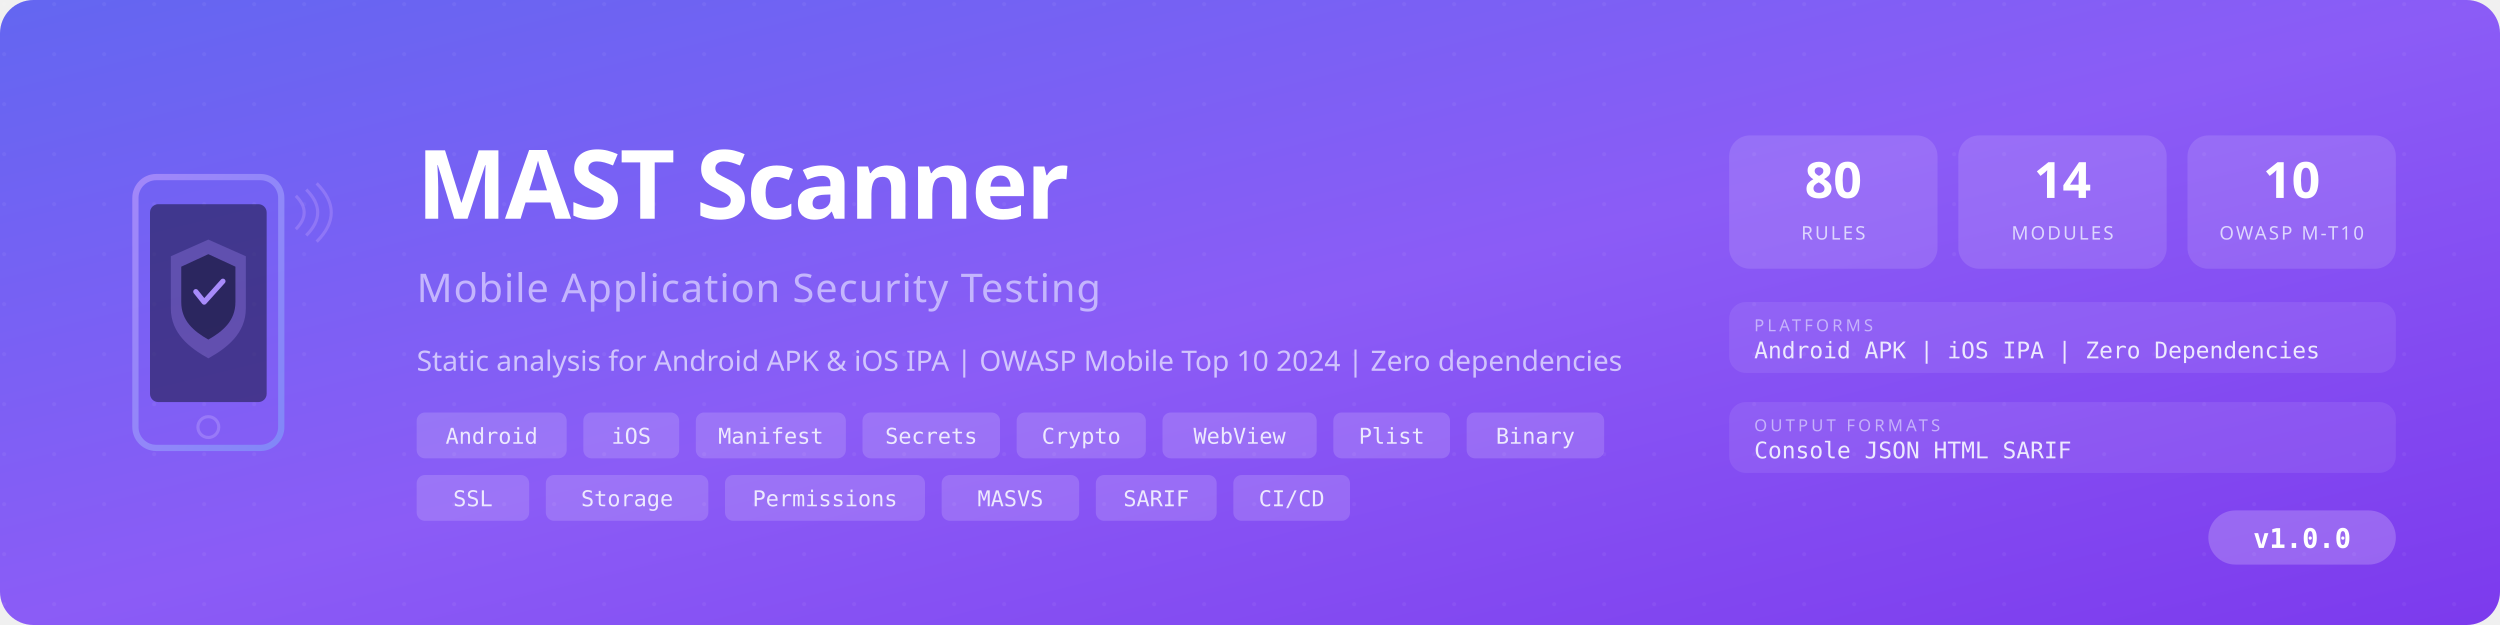
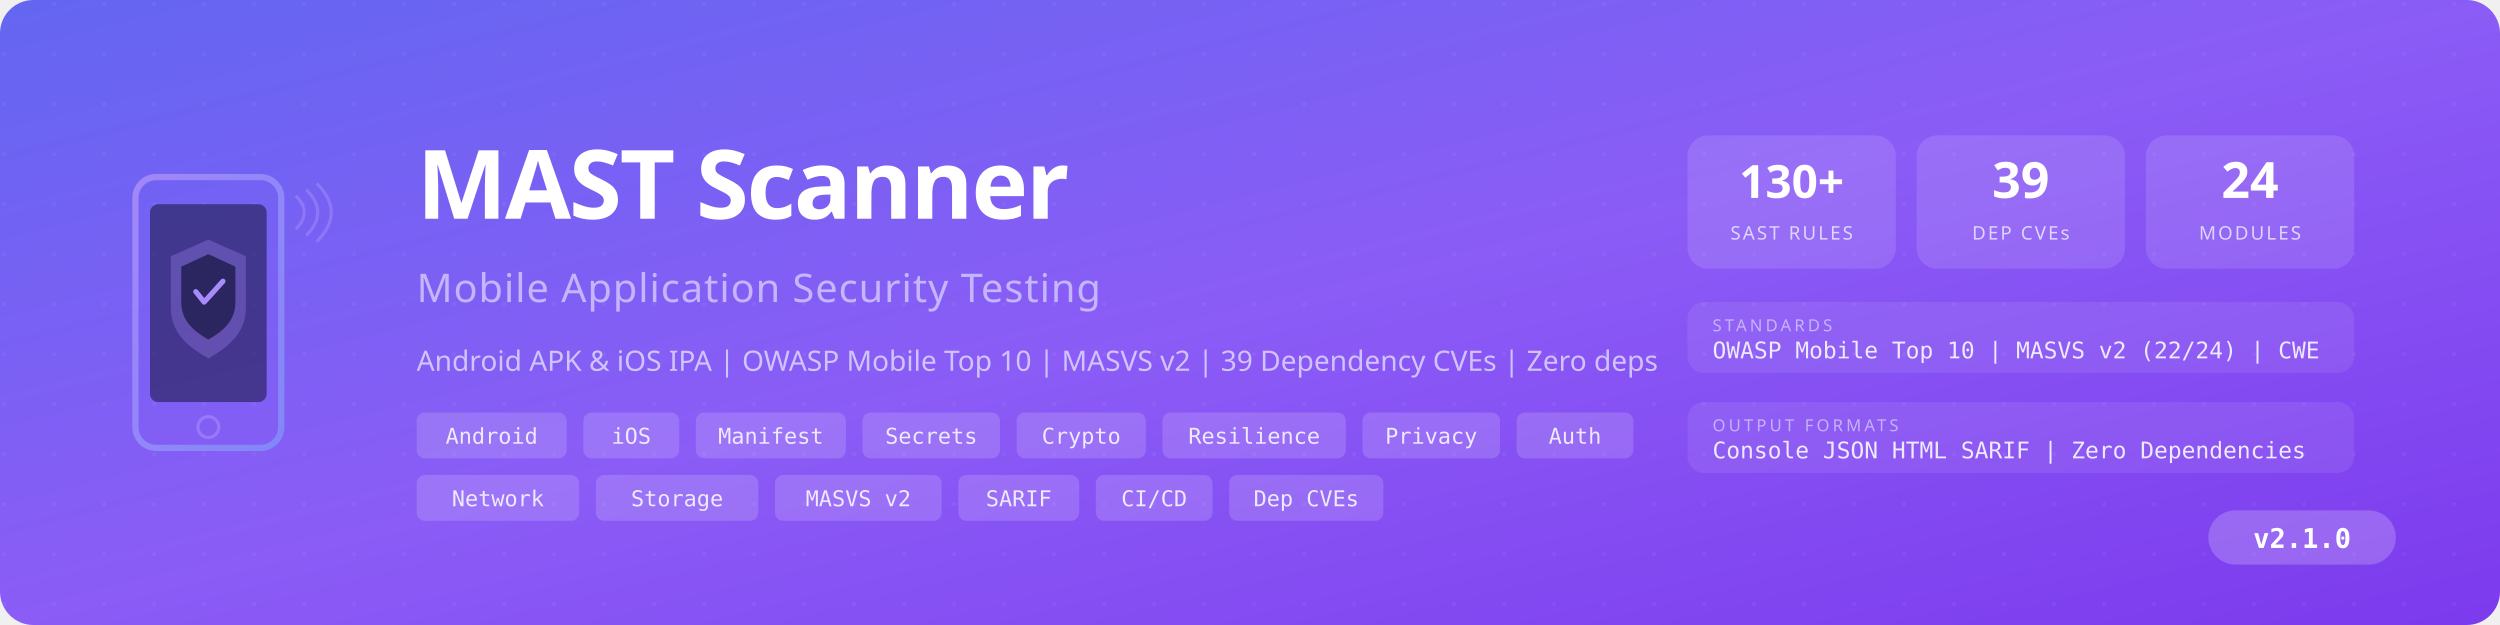
<svg xmlns="http://www.w3.org/2000/svg" viewBox="0 0 1200 300">
  <defs>
    <linearGradient id="bg" x1="0%" y1="0%" x2="100%" y2="100%">
      <stop offset="0%" style="stop-color:#6366f1" />
      <stop offset="50%" style="stop-color:#8b5cf6" />
      <stop offset="100%" style="stop-color:#7c3aed" />
    </linearGradient>
    <linearGradient id="iconGrad" x1="0%" y1="0%" x2="100%" y2="100%">
      <stop offset="0%" style="stop-color:#a78bfa" />
      <stop offset="100%" style="stop-color:#818cf8" />
    </linearGradient>
  </defs>
  <rect width="1200" height="300" rx="16" fill="url(#bg)" />
  <g opacity="0.05">
    <pattern id="dots" x="0" y="0" width="24" height="24" patternUnits="userSpaceOnUse">
      <circle cx="2" cy="2" r="1" fill="#fff" />
    </pattern>
    <rect width="1200" height="300" fill="url(#dots)" />
  </g>
  <g transform="translate(100, 150)">
    <rect x="-35" y="-65" width="70" height="130" rx="10" fill="none" stroke="url(#iconGrad)" stroke-width="3" opacity="0.9" />
    <rect x="-28" y="-52" width="56" height="95" rx="4" fill="#1e1b4b" opacity="0.6" />
    <circle cx="0" cy="55" r="5" fill="none" stroke="#a78bfa" stroke-width="1.5" opacity="0.6" />
    <g transform="translate(0, -10)">
      <path d="M0,-25 L18,-17 L18,8 C18,20 9,27 0,32 C-9,27 -18,20 -18,8 L-18,-17 Z" fill="#a78bfa" opacity="0.3" />
      <path d="M0,-18 L13,-12 L13,5 C13,14 7,19 0,23 C-7,19 -13,14 -13,5 L-13,-12 Z" fill="#1e1b4b" opacity="0.8" />
      <polyline points="-6,0 -2,5 7,-5" fill="none" stroke="#a78bfa" stroke-width="2.5" stroke-linecap="round" stroke-linejoin="round" />
    </g>
    <g transform="translate(42, -40)" stroke="#a78bfa" fill="none" stroke-width="1.5" opacity="0.5">
      <path d="M0,0 Q8,-8 0,-16" />
      <path d="M5,3 Q16,-8 5,-19" />
      <path d="M10,6 Q24,-8 10,-22" />
    </g>
  </g>
  <text x="200" y="105" font-family="'Segoe UI',system-ui,sans-serif" font-size="46" font-weight="700" fill="#ffffff" letter-spacing="-1">
    MAST Scanner
  </text>
  <text x="200" y="145" font-family="'Segoe UI',system-ui,sans-serif" font-size="19" fill="#c4b5fd" letter-spacing="0.5">
    Mobile Application Security Testing
  </text>
  <text x="200" y="178" font-family="'Segoe UI',system-ui,sans-serif" font-size="13.5" fill="#ddd6fe" opacity="0.85">
-     Static analysis for Android APK &amp; iOS IPA | OWASP Mobile Top 10 2024 | Zero dependencies
+     Android APK &amp; iOS IPA | OWASP Mobile Top 10 | MASVS v2 | 39 Dependency CVEs | Zero deps
  </text>
  <g transform="translate(200, 198)">
    <rect x="0" y="0" width="72" height="22" rx="4" fill="#fff" opacity="0.15" />
    <text x="36" y="15" font-family="monospace" font-size="10.5" fill="#ede9fe" text-anchor="middle">Android</text>
    <rect x="80" y="0" width="46" height="22" rx="4" fill="#fff" opacity="0.15" />
    <text x="103" y="15" font-family="monospace" font-size="10.5" fill="#ede9fe" text-anchor="middle">iOS</text>
    <rect x="134" y="0" width="72" height="22" rx="4" fill="#fff" opacity="0.15" />
    <text x="170" y="15" font-family="monospace" font-size="10.5" fill="#ede9fe" text-anchor="middle">Manifest</text>
    <rect x="214" y="0" width="66" height="22" rx="4" fill="#fff" opacity="0.15" />
    <text x="247" y="15" font-family="monospace" font-size="10.5" fill="#ede9fe" text-anchor="middle">Secrets</text>
    <rect x="288" y="0" width="62" height="22" rx="4" fill="#fff" opacity="0.15" />
    <text x="319" y="15" font-family="monospace" font-size="10.5" fill="#ede9fe" text-anchor="middle">Crypto</text>
-     <rect x="358" y="0" width="74" height="22" rx="4" fill="#fff" opacity="0.15" />
-     <text x="395" y="15" font-family="monospace" font-size="10.5" fill="#ede9fe" text-anchor="middle">WebView</text>
-     <rect x="440" y="0" width="56" height="22" rx="4" fill="#fff" opacity="0.15" />
-     <text x="468" y="15" font-family="monospace" font-size="10.5" fill="#ede9fe" text-anchor="middle">Plist</text>
-     <rect x="504" y="0" width="66" height="22" rx="4" fill="#fff" opacity="0.15" />
-     <text x="537" y="15" font-family="monospace" font-size="10.5" fill="#ede9fe" text-anchor="middle">Binary</text>
+     <rect x="358" y="0" width="88" height="22" rx="4" fill="#fff" opacity="0.15" />
+     <text x="402" y="15" font-family="monospace" font-size="10.5" fill="#ede9fe" text-anchor="middle">Resilience</text>
+     <rect x="454" y="0" width="66" height="22" rx="4" fill="#fff" opacity="0.15" />
+     <text x="487" y="15" font-family="monospace" font-size="10.5" fill="#ede9fe" text-anchor="middle">Privacy</text>
+     <rect x="528" y="0" width="56" height="22" rx="4" fill="#fff" opacity="0.15" />
+     <text x="556" y="15" font-family="monospace" font-size="10.5" fill="#ede9fe" text-anchor="middle">Auth</text>
  </g>
  <g transform="translate(200, 228)">
-     <rect x="0" y="0" width="54" height="22" rx="4" fill="#fff" opacity="0.15" />
-     <text x="27" y="15" font-family="monospace" font-size="10.5" fill="#ede9fe" text-anchor="middle">SSL</text>
-     <rect x="62" y="0" width="78" height="22" rx="4" fill="#fff" opacity="0.15" />
-     <text x="101" y="15" font-family="monospace" font-size="10.5" fill="#ede9fe" text-anchor="middle">Storage</text>
-     <rect x="148" y="0" width="96" height="22" rx="4" fill="#fff" opacity="0.15" />
-     <text x="196" y="15" font-family="monospace" font-size="10.5" fill="#ede9fe" text-anchor="middle">Permissions</text>
-     <rect x="252" y="0" width="66" height="22" rx="4" fill="#fff" opacity="0.15" />
-     <text x="285" y="15" font-family="monospace" font-size="10.5" fill="#ede9fe" text-anchor="middle">MASVS</text>
-     <rect x="326" y="0" width="58" height="22" rx="4" fill="#fff" opacity="0.15" />
-     <text x="355" y="15" font-family="monospace" font-size="10.5" fill="#ede9fe" text-anchor="middle">SARIF</text>
-     <rect x="392" y="0" width="56" height="22" rx="4" fill="#fff" opacity="0.15" />
-     <text x="420" y="15" font-family="monospace" font-size="10.5" fill="#ede9fe" text-anchor="middle">CI/CD</text>
+     <rect x="0" y="0" width="78" height="22" rx="4" fill="#fff" opacity="0.15" />
+     <text x="39" y="15" font-family="monospace" font-size="10.5" fill="#ede9fe" text-anchor="middle">Network</text>
+     <rect x="86" y="0" width="78" height="22" rx="4" fill="#fff" opacity="0.15" />
+     <text x="125" y="15" font-family="monospace" font-size="10.5" fill="#ede9fe" text-anchor="middle">Storage</text>
+     <rect x="172" y="0" width="80" height="22" rx="4" fill="#fff" opacity="0.15" />
+     <text x="212" y="15" font-family="monospace" font-size="10.5" fill="#ede9fe" text-anchor="middle">MASVS v2</text>
+     <rect x="260" y="0" width="58" height="22" rx="4" fill="#fff" opacity="0.15" />
+     <text x="289" y="15" font-family="monospace" font-size="10.5" fill="#ede9fe" text-anchor="middle">SARIF</text>
+     <rect x="326" y="0" width="56" height="22" rx="4" fill="#fff" opacity="0.15" />
+     <text x="354" y="15" font-family="monospace" font-size="10.5" fill="#ede9fe" text-anchor="middle">CI/CD</text>
+     <rect x="390" y="0" width="74" height="22" rx="4" fill="#fff" opacity="0.15" />
+     <text x="427" y="15" font-family="monospace" font-size="10.5" fill="#ede9fe" text-anchor="middle">Dep CVEs</text>
  </g>
-   <g transform="translate(830, 65)">
+   <g transform="translate(810, 65)">
    <rect x="0" y="0" width="100" height="64" rx="10" fill="#fff" opacity="0.12" />
-     <text x="50" y="30" font-family="'Segoe UI',sans-serif" font-size="24" font-weight="800" fill="#fff" text-anchor="middle">80</text>
-     <text x="50" y="50" font-family="'Segoe UI',sans-serif" font-size="9" fill="#ddd6fe" text-anchor="middle" letter-spacing="1">RULES</text>
+     <text x="50" y="30" font-family="'Segoe UI',sans-serif" font-size="22" font-weight="800" fill="#fff" text-anchor="middle">130+</text>
+     <text x="50" y="50" font-family="'Segoe UI',sans-serif" font-size="9" fill="#ddd6fe" text-anchor="middle" letter-spacing="1">SAST RULES</text>
    <rect x="110" y="0" width="100" height="64" rx="10" fill="#fff" opacity="0.12" />
-     <text x="160" y="30" font-family="'Segoe UI',sans-serif" font-size="24" font-weight="800" fill="#fff" text-anchor="middle">14</text>
-     <text x="160" y="50" font-family="'Segoe UI',sans-serif" font-size="9" fill="#ddd6fe" text-anchor="middle" letter-spacing="1">MODULES</text>
+     <text x="160" y="30" font-family="'Segoe UI',sans-serif" font-size="24" font-weight="800" fill="#fff" text-anchor="middle">39</text>
+     <text x="160" y="50" font-family="'Segoe UI',sans-serif" font-size="9" fill="#ddd6fe" text-anchor="middle" letter-spacing="1">DEP CVEs</text>
    <rect x="220" y="0" width="100" height="64" rx="10" fill="#fff" opacity="0.12" />
-     <text x="270" y="30" font-family="'Segoe UI',sans-serif" font-size="24" font-weight="800" fill="#fff" text-anchor="middle">10</text>
-     <text x="270" y="50" font-family="'Segoe UI',sans-serif" font-size="9" fill="#ddd6fe" text-anchor="middle" letter-spacing="1">OWASP M-T10</text>
+     <text x="270" y="30" font-family="'Segoe UI',sans-serif" font-size="24" font-weight="800" fill="#fff" text-anchor="middle">24</text>
+     <text x="270" y="50" font-family="'Segoe UI',sans-serif" font-size="9" fill="#ddd6fe" text-anchor="middle" letter-spacing="1">MODULES</text>
  </g>
-   <g transform="translate(830, 145)">
+   <g transform="translate(810, 145)">
    <rect x="0" y="0" width="320" height="34" rx="8" fill="#fff" opacity="0.08" />
-     <text x="12" y="14" font-family="'Segoe UI',sans-serif" font-size="8" fill="#ddd6fe" letter-spacing="1.5" opacity="0.7">PLATFORMS</text>
+     <text x="12" y="14" font-family="'Segoe UI',sans-serif" font-size="8" fill="#ddd6fe" letter-spacing="1.5" opacity="0.7">STANDARDS</text>
    <text x="12" y="27" font-family="monospace" font-size="11" fill="#ede9fe">
-       Android APK  |  iOS IPA  |  Zero Dependencies
+       OWASP Mobile Top 10  |  MASVS v2 (22/24)  |  CWE
    </text>
  </g>
-   <g transform="translate(830, 193)">
+   <g transform="translate(810, 193)">
    <rect x="0" y="0" width="320" height="34" rx="8" fill="#fff" opacity="0.08" />
    <text x="12" y="14" font-family="'Segoe UI',sans-serif" font-size="8" fill="#ddd6fe" letter-spacing="1.5" opacity="0.7">OUTPUT FORMATS</text>
    <text x="12" y="27" font-family="monospace" font-size="11" fill="#ede9fe">
-       Console  JSON  HTML  SARIF
+       Console  JSON  HTML  SARIF  |  Zero Dependencies
    </text>
  </g>
  <g transform="translate(1060, 245)">
    <rect x="0" y="0" width="90" height="26" rx="13" fill="#fff" opacity="0.2" />
-     <text x="45" y="18" font-family="monospace" font-size="13" fill="#fff" text-anchor="middle" font-weight="600">v1.0.0</text>
+     <text x="45" y="18" font-family="monospace" font-size="13" fill="#fff" text-anchor="middle" font-weight="600">v2.1.0</text>
  </g>
</svg>
